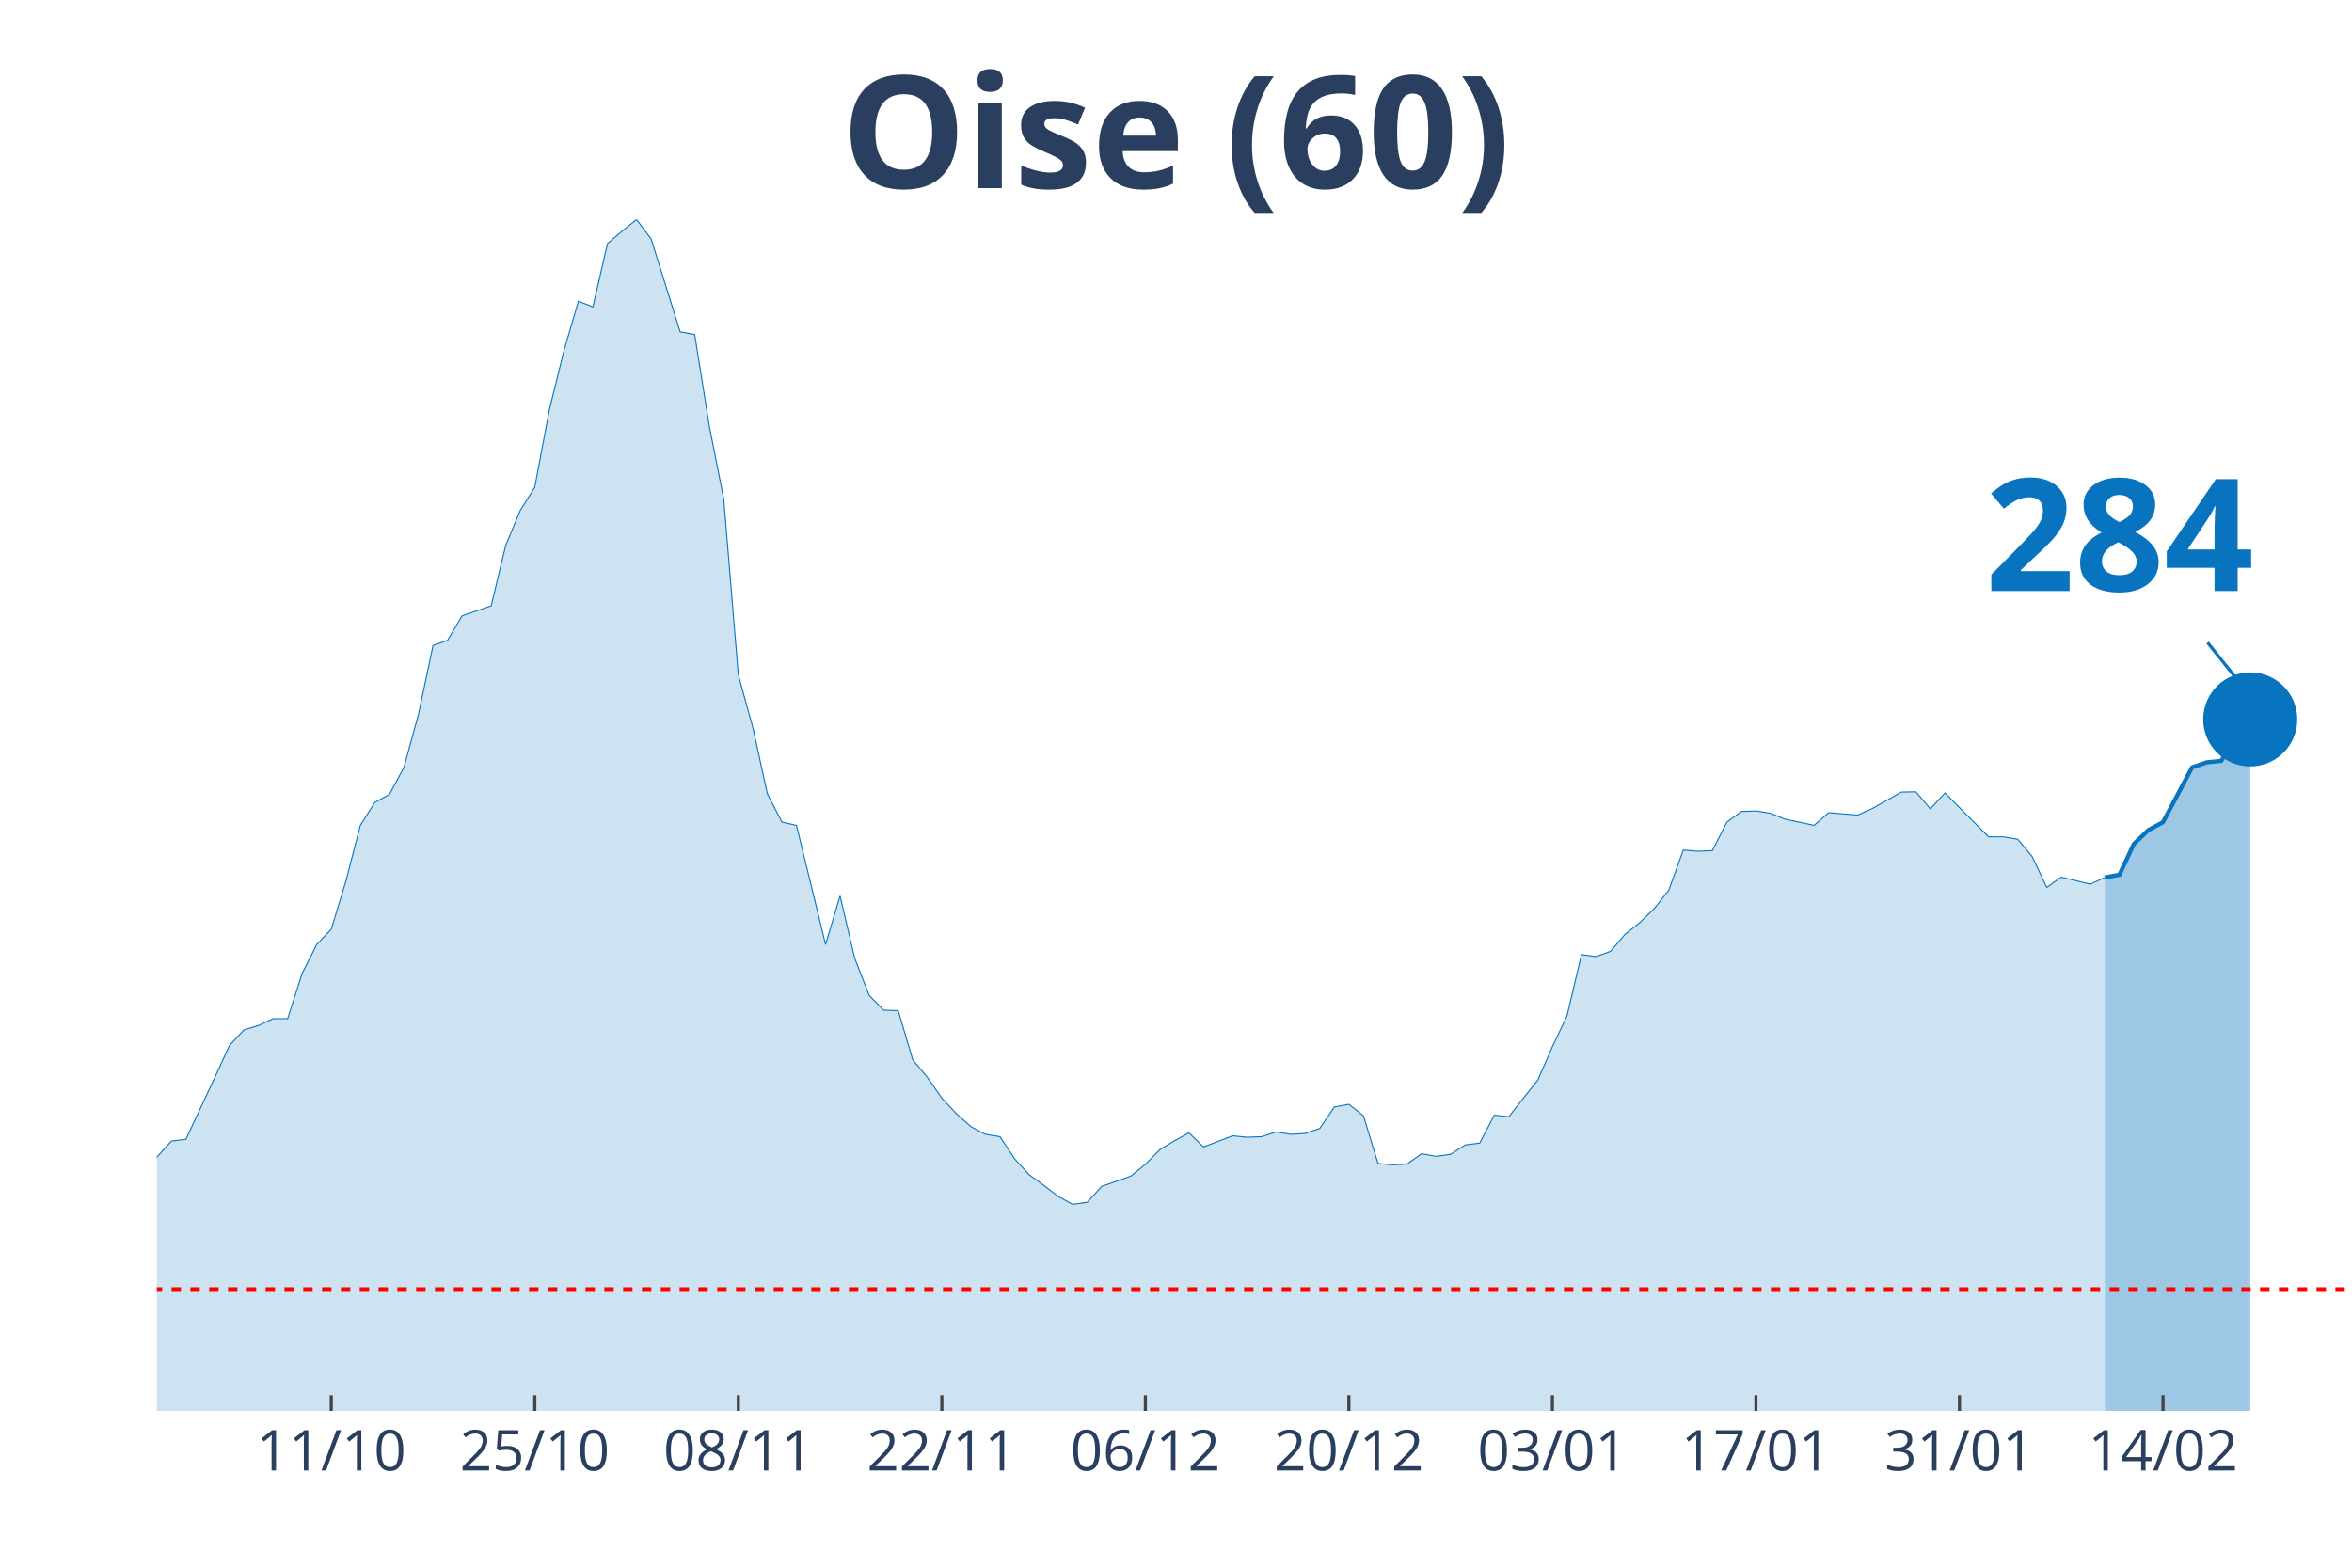
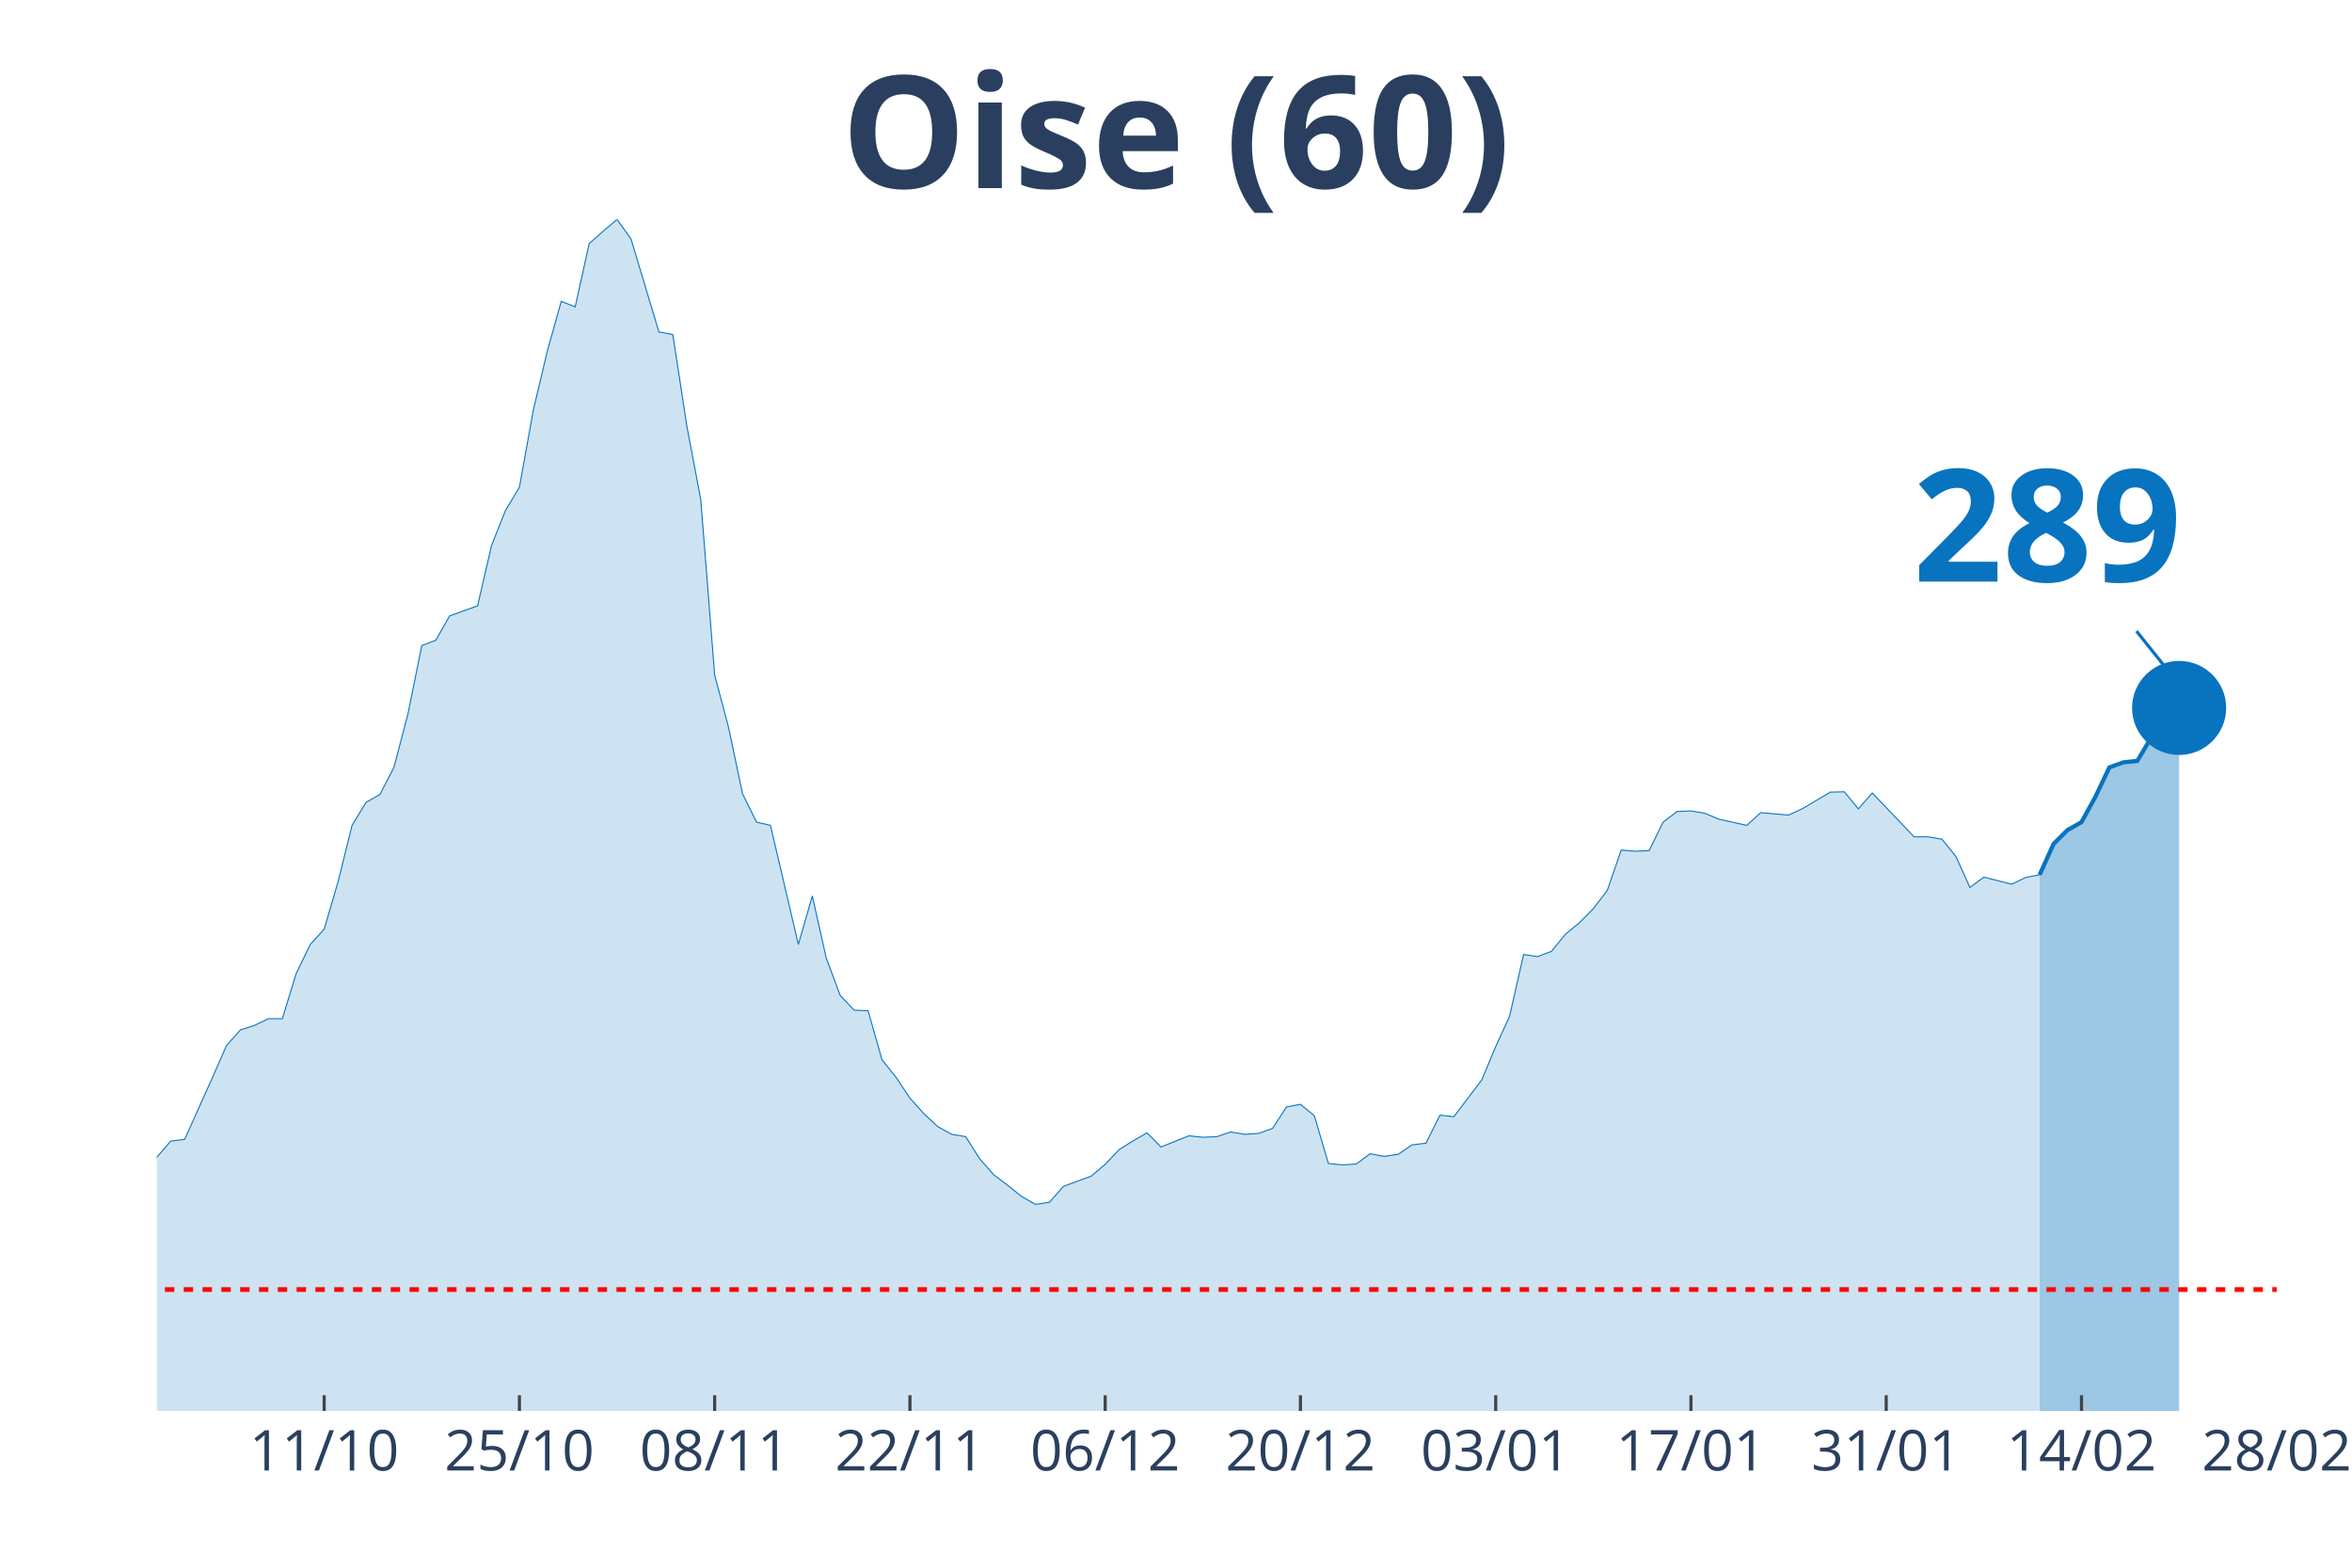
<svg xmlns="http://www.w3.org/2000/svg" class="main-svg" width="1125" height="750" style="" viewBox="0 0 750 500">
  <rect x="0" y="0" width="750" height="500" style="fill: rgb(0, 0, 0); fill-opacity: 0;" />
-   <defs id="defs-2257e2">
+   <defs id="defs-148f99">
    <g class="clips">
-       <clipPath id="clip2257e2xyplot" class="plotclip">
-         <rect width="700" height="380" />
+       <clipPath id="clip148f99xyplot" class="plotclip">
+         <rect width="676" height="380" />
      </clipPath>
-       <clipPath class="axesclip" id="clip2257e2x">
-         <rect x="50" y="0" width="700" height="500" />
+       <clipPath class="axesclip" id="clip148f99x">
+         <rect x="50" y="0" width="676" height="500" />
      </clipPath>
-       <clipPath class="axesclip" id="clip2257e2y">
+       <clipPath class="axesclip" id="clip148f99y">
        <rect x="0" y="70" width="750" height="380" />
      </clipPath>
-       <clipPath class="axesclip" id="clip2257e2xy">
-         <rect x="50" y="70" width="700" height="380" />
+       <clipPath class="axesclip" id="clip148f99xy">
+         <rect x="50" y="70" width="676" height="380" />
      </clipPath>
    </g>
    <g class="gradients" />
  </defs>
  <g class="bglayer">
-     <rect class="bg" x="50" y="70" width="700" height="380" style="fill: rgb(0, 0, 0); fill-opacity: 0; stroke-width: 0;" />
+     <rect class="bg" x="50" y="70" width="676" height="380" style="fill: rgb(0, 0, 0); fill-opacity: 0; stroke-width: 0;" />
  </g>
  <g class="layer-below">
    <g class="imagelayer" />
    <g class="shapelayer" />
  </g>
  <g class="cartesianlayer">
    <g class="subplot xy">
      <g class="layer-subplot">
        <g class="shapelayer" />
        <g class="imagelayer" />
      </g>
      <g class="gridlayer">
        <g class="x">
-           <path class="xgrid crisp" transform="translate(105.63,0)" d="M0,70v380" style="stroke: rgb(255, 255, 255); stroke-opacity: 1; stroke-width: 1px;" />
-           <path class="xgrid crisp" transform="translate(170.53,0)" d="M0,70v380" style="stroke: rgb(255, 255, 255); stroke-opacity: 1; stroke-width: 1px;" />
-           <path class="xgrid crisp" transform="translate(235.43,0)" d="M0,70v380" style="stroke: rgb(255, 255, 255); stroke-opacity: 1; stroke-width: 1px;" />
-           <path class="xgrid crisp" transform="translate(300.33,0)" d="M0,70v380" style="stroke: rgb(255, 255, 255); stroke-opacity: 1; stroke-width: 1px;" />
-           <path class="xgrid crisp" transform="translate(365.23,0)" d="M0,70v380" style="stroke: rgb(255, 255, 255); stroke-opacity: 1; stroke-width: 1px;" />
-           <path class="xgrid crisp" transform="translate(430.13,0)" d="M0,70v380" style="stroke: rgb(255, 255, 255); stroke-opacity: 1; stroke-width: 1px;" />
-           <path class="xgrid crisp" transform="translate(495.03,0)" d="M0,70v380" style="stroke: rgb(255, 255, 255); stroke-opacity: 1; stroke-width: 1px;" />
-           <path class="xgrid crisp" transform="translate(559.93,0)" d="M0,70v380" style="stroke: rgb(255, 255, 255); stroke-opacity: 1; stroke-width: 1px;" />
-           <path class="xgrid crisp" transform="translate(624.83,0)" d="M0,70v380" style="stroke: rgb(255, 255, 255); stroke-opacity: 1; stroke-width: 1px;" />
-           <path class="xgrid crisp" transform="translate(689.74,0)" d="M0,70v380" style="stroke: rgb(255, 255, 255); stroke-opacity: 1; stroke-width: 1px;" />
+           <path class="xgrid crisp" transform="translate(103.37,0)" d="M0,70v380" style="stroke: rgb(255, 255, 255); stroke-opacity: 1; stroke-width: 1px;" />
+           <path class="xgrid crisp" transform="translate(165.63,0)" d="M0,70v380" style="stroke: rgb(255, 255, 255); stroke-opacity: 1; stroke-width: 1px;" />
+           <path class="xgrid crisp" transform="translate(227.89,0)" d="M0,70v380" style="stroke: rgb(255, 255, 255); stroke-opacity: 1; stroke-width: 1px;" />
+           <path class="xgrid crisp" transform="translate(290.16,0)" d="M0,70v380" style="stroke: rgb(255, 255, 255); stroke-opacity: 1; stroke-width: 1px;" />
+           <path class="xgrid crisp" transform="translate(352.42,0)" d="M0,70v380" style="stroke: rgb(255, 255, 255); stroke-opacity: 1; stroke-width: 1px;" />
+           <path class="xgrid crisp" transform="translate(414.68,0)" d="M0,70v380" style="stroke: rgb(255, 255, 255); stroke-opacity: 1; stroke-width: 1px;" />
+           <path class="xgrid crisp" transform="translate(476.95,0)" d="M0,70v380" style="stroke: rgb(255, 255, 255); stroke-opacity: 1; stroke-width: 1px;" />
+           <path class="xgrid crisp" transform="translate(539.21,0)" d="M0,70v380" style="stroke: rgb(255, 255, 255); stroke-opacity: 1; stroke-width: 1px;" />
+           <path class="xgrid crisp" transform="translate(601.47,0)" d="M0,70v380" style="stroke: rgb(255, 255, 255); stroke-opacity: 1; stroke-width: 1px;" />
+           <path class="xgrid crisp" transform="translate(663.74,0)" d="M0,70v380" style="stroke: rgb(255, 255, 255); stroke-opacity: 1; stroke-width: 1px;" />
        </g>
        <g class="y" />
      </g>
      <g class="zerolinelayer" />
      <path class="xlines-below" />
      <path class="ylines-below" />
      <g class="overlines-below" />
      <g class="xaxislayer-below" />
      <g class="yaxislayer-below" />
      <g class="overaxes-below" />
-       <g class="plot" transform="translate(50, 70)" clip-path="url('#clip2257e2xyplot')">
+       <g class="plot" transform="translate(50, 70)" clip-path="url('#clip148f99xyplot')">
        <g class="scatterlayer mlayer">
-           <g class="trace scatter trace894539" style="stroke-miterlimit: 2;">
+           <g class="trace scatter trace953f96" style="stroke-miterlimit: 2;">
            <g class="fills">
              <g>
-                 <path class="js-fill" d="M621.19,380L-630.46,380L-630.46,372.3L-602.65,374.93L-598.01,375.31L-551.66,378.4L-547.02,377.94L-449.67,377.18L-445.03,377.28L-389.4,377.09L-384.77,376.81L-296.69,374.56L-292.05,375.12L-254.97,371.08L-250.33,371.18L-199.34,368.08L-194.7,366.02L-148.34,357.29L-143.71,353.82L-129.8,346.12L-125.17,344.62L-120.53,344.81L-115.89,340.58L-97.35,333.92L-92.72,331.1L-78.81,329.7L-74.17,327.07L-69.54,323.78L-64.9,322.56L-55.63,324.25L-50.99,319.37L-46.36,314.4L-41.72,299.1L-37.09,302.1L-32.45,302.67L-23.18,302.01L-18.54,303.32L-13.91,304.08L-9.27,316.56L-4.64,310.93L0,299.1L4.64,293.94L9.27,293.38L18.54,273.57L23.18,263.44L27.81,258.46L32.45,257.06L37.09,254.9L41.72,254.9L46.36,240.44L50.99,231.25L55.63,226.37L60.26,211.16L64.9,193.24L69.54,185.92L74.17,183.38L78.81,174.75L83.44,157.86L88.08,135.9L92.72,134.21L97.35,126.42L106.62,123.23L111.26,103.99L115.89,92.82L120.53,85.4L125.17,60.72L129.8,41.95L134.44,26.09L139.07,27.87L143.71,7.7L148.34,3.75L152.98,0L157.62,6.19L166.89,35.85L171.52,36.7L176.16,65.79L180.79,89.25L185.43,145.28L190.07,162.08L194.7,183.2L199.34,192.21L203.97,193.24L208.61,212.2L213.25,231.25L217.88,215.76L222.52,235.56L227.15,247.48L231.79,252.18L236.42,252.36L241.06,268.04L245.7,273.57L250.33,280.24L254.97,285.21L259.6,289.34L264.24,291.78L268.87,292.53L273.51,299.57L278.15,304.64L282.78,308.02L287.42,311.58L292.05,314.12L296.69,313.46L301.32,308.39L310.6,305.11L315.23,301.35L319.87,296.66L324.5,293.85L329.14,291.31L333.77,295.82L343.05,292.25L347.68,292.72L352.32,292.53L356.95,291.03L361.59,291.78L366.23,291.5L370.86,289.9L375.5,283.05L380.13,282.21L384.77,285.87L389.4,301.07L394.04,301.54L398.68,301.26L403.31,297.97L407.95,298.82L412.58,298.16L417.22,295.16L421.85,294.6L426.49,285.68L431.13,286.15L440.4,274.42L445.03,263.81L449.67,254.05L454.3,234.44L458.94,235.1L463.58,233.41L468.21,227.96L472.85,224.3L477.48,219.8L482.12,213.98L486.75,201.12L491.39,201.5L496.03,201.31L500.66,192.21L505.3,188.83L509.93,188.64L514.57,189.39L519.21,191.27L528.48,193.24L533.11,189.2L542.38,189.95L547.02,187.89L556.29,182.63L560.93,182.54L565.56,187.98L570.2,182.91L584.11,196.9L588.74,196.9L593.38,197.65L598.01,203.19L602.65,213.04L607.28,209.76L616.56,212.01L621.19,209.85" style="fill: rgb(8, 115, 191); fill-opacity: 0.2; stroke-width: 0;" />
+                 <path class="js-fill" d="M600.39,380L-604.84,380L-604.84,372.3L-578.16,374.93L-573.71,375.31L-529.24,378.4L-524.79,377.94L-431.39,377.18L-426.95,377.28L-373.58,377.09L-369.13,376.81L-289.08,375.4L-284.63,374.56L-266.84,373.15L-262.39,372.12L-217.92,370.61L-213.47,370.61L-195.68,368.93L-191.24,368.08L-182.34,365.27L-177.89,364.98L-160.11,360.2L-155.66,359.35L-142.32,357.29L-137.87,353.82L-124.53,346.12L-120.08,344.62L-115.63,344.81L-111.18,340.58L-93.39,333.92L-88.95,331.1L-75.61,329.7L-71.16,327.07L-66.71,323.78L-62.26,322.56L-53.37,324.25L-48.92,319.37L-44.47,314.4L-40.03,299.1L-35.58,302.1L-31.13,302.67L-22.24,302.01L-17.79,303.32L-13.34,304.08L-8.89,316.56L-4.45,310.93L0,299.1L4.45,293.94L8.89,293.38L17.79,273.57L22.24,263.44L26.68,258.46L31.13,257.06L35.58,254.9L40.03,254.9L44.47,240.44L48.92,231.25L53.37,226.37L57.82,211.16L62.26,193.24L66.71,185.92L71.16,183.38L75.61,174.75L80.05,157.86L84.5,135.9L88.95,134.21L93.39,126.42L102.29,123.23L106.74,103.99L111.18,92.82L115.63,85.4L120.08,60.72L124.53,41.95L128.97,26.09L133.42,27.87L137.87,7.7L142.32,3.75L146.76,0L151.21,6.19L160.11,35.85L164.55,36.7L169,65.79L173.45,89.25L177.89,145.28L182.34,162.08L186.79,183.2L191.24,192.21L195.68,193.24L200.13,212.2L204.58,231.25L209.03,215.76L213.47,235.56L217.92,247.48L222.37,252.18L226.82,252.36L231.26,268.04L235.71,273.57L240.16,280.24L244.61,285.21L249.05,289.34L253.5,291.78L257.95,292.53L262.39,299.57L266.84,304.64L271.29,308.02L275.74,311.58L280.18,314.12L284.63,313.46L289.08,308.39L297.97,305.11L302.42,301.35L306.87,296.66L311.32,293.85L315.76,291.31L320.21,295.82L329.11,292.25L333.55,292.72L338,292.53L342.45,291.03L346.89,291.78L351.34,291.5L355.79,289.9L360.24,283.05L364.68,282.21L369.13,285.87L373.58,301.07L378.03,301.54L382.47,301.26L386.92,297.97L391.37,298.82L395.82,298.16L400.26,295.16L404.71,294.6L409.16,285.68L413.61,286.15L422.5,274.42L426.95,263.81L431.39,254.05L435.84,234.44L440.29,235.1L444.74,233.41L449.18,227.96L453.63,224.3L458.08,219.8L462.53,213.98L466.97,201.12L471.42,201.5L475.87,201.31L480.32,192.21L484.76,188.83L489.21,188.64L493.66,189.39L498.11,191.27L507,193.24L511.45,189.2L520.34,189.95L524.79,187.89L533.68,182.63L538.13,182.54L542.58,187.98L547.03,182.91L560.37,196.9L564.82,196.9L569.26,197.65L573.71,203.19L578.16,213.04L582.61,209.76L591.5,212.01L595.95,209.85L600.39,209" style="fill: rgb(8, 115, 191); fill-opacity: 0.2; stroke-width: 0;" />
              </g>
            </g>
            <g class="errorbars" />
            <g class="lines">
-               <path class="js-line" d="M-630.46,372.3L-602.65,374.93L-598.01,375.31L-551.66,378.4L-547.02,377.94L-449.67,377.18L-445.03,377.28L-389.4,377.09L-384.77,376.81L-296.69,374.56L-292.05,375.12L-254.97,371.08L-250.33,371.18L-199.34,368.08L-194.7,366.02L-148.34,357.29L-143.71,353.82L-129.8,346.12L-125.17,344.62L-120.53,344.81L-115.89,340.58L-97.35,333.92L-92.72,331.1L-78.81,329.7L-74.17,327.07L-69.54,323.78L-64.9,322.56L-55.63,324.25L-50.99,319.37L-46.36,314.4L-41.72,299.1L-37.09,302.1L-32.45,302.67L-23.18,302.01L-18.54,303.32L-13.91,304.08L-9.27,316.56L-4.64,310.93L0,299.1L4.64,293.94L9.27,293.38L18.54,273.57L23.18,263.44L27.81,258.46L32.45,257.06L37.09,254.9L41.72,254.9L46.36,240.44L50.99,231.25L55.63,226.37L60.26,211.16L64.9,193.24L69.54,185.92L74.17,183.38L78.81,174.75L83.44,157.86L88.08,135.9L92.72,134.21L97.35,126.42L106.62,123.23L111.26,103.99L115.89,92.82L120.53,85.4L125.17,60.72L129.8,41.95L134.44,26.09L139.07,27.87L143.71,7.7L148.34,3.75L152.98,0L157.62,6.19L166.89,35.85L171.52,36.7L176.16,65.79L180.79,89.25L185.43,145.28L190.07,162.08L194.7,183.2L199.34,192.21L203.97,193.24L208.61,212.2L213.25,231.25L217.88,215.76L222.52,235.56L227.15,247.48L231.79,252.18L236.42,252.36L241.06,268.04L245.7,273.57L250.33,280.24L254.97,285.21L259.6,289.34L264.24,291.78L268.87,292.53L273.51,299.57L278.15,304.64L282.78,308.02L287.42,311.58L292.05,314.12L296.69,313.46L301.32,308.39L310.6,305.11L315.23,301.35L319.87,296.66L324.5,293.85L329.14,291.31L333.77,295.82L343.05,292.25L347.68,292.72L352.32,292.53L356.95,291.03L361.59,291.78L366.23,291.5L370.86,289.9L375.5,283.05L380.13,282.21L384.77,285.87L389.4,301.07L394.04,301.54L398.68,301.26L403.31,297.97L407.95,298.82L412.58,298.16L417.22,295.16L421.85,294.6L426.49,285.68L431.13,286.15L440.4,274.42L445.03,263.81L449.67,254.05L454.3,234.44L458.94,235.1L463.58,233.41L468.21,227.96L472.85,224.3L477.48,219.8L482.12,213.98L486.75,201.12L491.39,201.5L496.03,201.31L500.66,192.21L505.3,188.83L509.93,188.64L514.57,189.39L519.21,191.27L528.48,193.24L533.11,189.2L542.38,189.95L547.02,187.89L556.29,182.63L560.93,182.54L565.56,187.98L570.2,182.91L584.11,196.9L588.74,196.9L593.38,197.65L598.01,203.19L602.65,213.04L607.28,209.76L616.56,212.01L621.19,209.85" style="vector-effect: non-scaling-stroke; fill: none; stroke: rgb(8, 115, 191); stroke-opacity: 1; stroke-width: 0.5px; opacity: 1;" />
+               <path class="js-line" d="M-604.84,372.3L-578.16,374.93L-573.71,375.31L-529.24,378.4L-524.79,377.94L-431.39,377.18L-426.95,377.28L-373.58,377.09L-369.13,376.81L-289.08,375.4L-284.63,374.56L-266.84,373.15L-262.39,372.12L-217.92,370.61L-213.47,370.61L-195.68,368.93L-191.24,368.08L-182.34,365.27L-177.89,364.98L-160.11,360.2L-155.66,359.35L-142.32,357.29L-137.87,353.82L-124.53,346.12L-120.08,344.62L-115.63,344.81L-111.18,340.58L-93.39,333.92L-88.95,331.1L-75.61,329.7L-71.16,327.07L-66.71,323.78L-62.26,322.56L-53.37,324.25L-48.92,319.37L-44.47,314.4L-40.03,299.1L-35.58,302.1L-31.13,302.67L-22.24,302.01L-17.79,303.32L-13.34,304.08L-8.89,316.56L-4.45,310.93L0,299.1L4.45,293.94L8.89,293.38L17.79,273.57L22.24,263.44L26.68,258.46L31.13,257.06L35.58,254.9L40.03,254.9L44.47,240.44L48.92,231.25L53.37,226.37L57.82,211.16L62.26,193.24L66.71,185.92L71.16,183.38L75.61,174.75L80.05,157.86L84.5,135.9L88.95,134.21L93.39,126.42L102.29,123.23L106.74,103.99L111.18,92.82L115.63,85.4L120.08,60.72L124.53,41.95L128.97,26.09L133.42,27.87L137.87,7.7L142.32,3.75L146.76,0L151.21,6.19L160.11,35.85L164.55,36.7L169,65.79L173.45,89.25L177.89,145.28L182.34,162.08L186.79,183.2L191.24,192.21L195.68,193.24L200.13,212.2L204.58,231.25L209.03,215.76L213.47,235.56L217.92,247.48L222.37,252.18L226.82,252.36L231.26,268.04L235.71,273.57L240.16,280.24L244.61,285.21L249.05,289.34L253.5,291.78L257.95,292.53L262.39,299.57L266.84,304.64L271.29,308.02L275.74,311.58L280.18,314.12L284.63,313.46L289.08,308.39L297.97,305.11L302.42,301.35L306.87,296.66L311.32,293.85L315.76,291.31L320.21,295.82L329.11,292.25L333.55,292.72L338,292.53L342.45,291.03L346.89,291.78L351.34,291.5L355.79,289.9L360.24,283.05L364.68,282.21L369.13,285.87L373.58,301.07L378.03,301.54L382.47,301.26L386.92,297.97L391.37,298.82L395.82,298.16L400.26,295.16L404.71,294.6L409.16,285.68L413.61,286.15L422.5,274.42L426.95,263.81L431.39,254.05L435.84,234.44L440.29,235.1L444.74,233.41L449.18,227.96L453.63,224.3L458.08,219.8L462.53,213.98L466.97,201.12L471.42,201.5L475.87,201.31L480.32,192.21L484.76,188.83L489.21,188.64L493.66,189.39L498.11,191.27L507,193.24L511.45,189.2L520.34,189.95L524.79,187.89L533.68,182.63L538.13,182.54L542.58,187.98L547.03,182.91L560.37,196.9L564.82,196.9L569.26,197.65L573.71,203.19L578.16,213.04L582.61,209.76L591.5,212.01L595.95,209.85L600.39,209" style="vector-effect: non-scaling-stroke; fill: none; stroke: rgb(8, 115, 191); stroke-opacity: 1; stroke-width: 0.5px; opacity: 1;" />
            </g>
            <g class="points" />
            <g class="text" />
          </g>
-           <g class="trace scatter trace823930" style="stroke-miterlimit: 2;">
+           <g class="trace scatter trace6f2239" style="stroke-miterlimit: 2;">
            <g class="fills">
              <g>
-                 <path class="js-fill" d="M667.55,380L621.19,380L621.19,209.85L625.83,209L630.46,199.15L635.1,194.74L639.74,192.21L649.01,174.75L653.64,173.15L658.28,172.68L662.91,165.36L667.55,159.45" style="fill: rgb(8, 115, 191); fill-opacity: 0.4; stroke-width: 0;" />
+                 <path class="js-fill" d="M644.87,380L600.39,380L600.39,209L604.84,199.15L609.29,194.74L613.74,192.21L618.18,184.13L622.63,174.75L627.08,173.15L631.53,172.68L635.97,165.27L640.42,158.98L644.87,155.79" style="fill: rgb(8, 115, 191); fill-opacity: 0.4; stroke-width: 0;" />
              </g>
            </g>
            <g class="errorbars" />
            <g class="lines">
-               <path class="js-line" d="M621.19,209.85L625.83,209L630.46,199.15L635.1,194.74L639.74,192.21L649.01,174.75L653.64,173.15L658.28,172.68L662.91,165.36L667.55,159.45" style="vector-effect: non-scaling-stroke; fill: none; stroke: rgb(8, 115, 191); stroke-opacity: 1; stroke-width: 2px; opacity: 1;" />
+               <path class="js-line" d="M600.39,209L604.84,199.15L609.29,194.74L613.74,192.21L618.18,184.13L622.63,174.75L627.08,173.15L631.53,172.68L635.97,165.27L640.42,158.98L644.87,155.79" style="vector-effect: non-scaling-stroke; fill: none; stroke: rgb(8, 115, 191); stroke-opacity: 1; stroke-width: 2px; opacity: 1;" />
            </g>
            <g class="points" />
            <g class="text" />
          </g>
-           <g class="trace scatter trace279e3e" style="stroke-miterlimit: 2; opacity: 1;">
+           <g class="trace scatter trace4114db" style="stroke-miterlimit: 2; opacity: 1;">
            <g class="fills" />
            <g class="errorbars" />
            <g class="lines" />
            <g class="points">
-               <path class="point" transform="translate(667.55,159.45)" d="M15,0A15,15 0 1,1 0,-15A15,15 0 0,1 15,0Z" style="opacity: 1; stroke-width: 0px; fill: rgb(8, 115, 191); fill-opacity: 1;" />
+               <path class="point" transform="translate(644.87,155.79)" d="M15,0A15,15 0 1,1 0,-15A15,15 0 0,1 15,0Z" style="opacity: 1; stroke-width: 0px; fill: rgb(8, 115, 191); fill-opacity: 1;" />
            </g>
            <g class="text" />
          </g>
        </g>
      </g>
      <g class="overplot" />
      <path class="xlines-above crisp" style="fill: none; stroke-width: 1px; stroke: rgb(0, 0, 0); stroke-opacity: 0;" d="" />
      <path class="ylines-above crisp" style="fill: none;" d="M0,0" />
      <g class="overlines-above" />
      <g class="xaxislayer-above">
-         <path class="xtick ticks crisp" d="M0,450v-5" transform="translate(105.63,0)" style="stroke: rgb(68, 68, 68); stroke-opacity: 1; stroke-width: 1px;" />
-         <path class="xtick ticks crisp" d="M0,450v-5" transform="translate(170.53,0)" style="stroke: rgb(68, 68, 68); stroke-opacity: 1; stroke-width: 1px;" />
-         <path class="xtick ticks crisp" d="M0,450v-5" transform="translate(235.43,0)" style="stroke: rgb(68, 68, 68); stroke-opacity: 1; stroke-width: 1px;" />
-         <path class="xtick ticks crisp" d="M0,450v-5" transform="translate(300.33,0)" style="stroke: rgb(68, 68, 68); stroke-opacity: 1; stroke-width: 1px;" />
-         <path class="xtick ticks crisp" d="M0,450v-5" transform="translate(365.23,0)" style="stroke: rgb(68, 68, 68); stroke-opacity: 1; stroke-width: 1px;" />
-         <path class="xtick ticks crisp" d="M0,450v-5" transform="translate(430.13,0)" style="stroke: rgb(68, 68, 68); stroke-opacity: 1; stroke-width: 1px;" />
-         <path class="xtick ticks crisp" d="M0,450v-5" transform="translate(495.03,0)" style="stroke: rgb(68, 68, 68); stroke-opacity: 1; stroke-width: 1px;" />
-         <path class="xtick ticks crisp" d="M0,450v-5" transform="translate(559.93,0)" style="stroke: rgb(68, 68, 68); stroke-opacity: 1; stroke-width: 1px;" />
-         <path class="xtick ticks crisp" d="M0,450v-5" transform="translate(624.83,0)" style="stroke: rgb(68, 68, 68); stroke-opacity: 1; stroke-width: 1px;" />
-         <path class="xtick ticks crisp" d="M0,450v-5" transform="translate(689.74,0)" style="stroke: rgb(68, 68, 68); stroke-opacity: 1; stroke-width: 1px;" />
+         <path class="xtick ticks crisp" d="M0,450v-5" transform="translate(103.37,0)" style="stroke: rgb(68, 68, 68); stroke-opacity: 1; stroke-width: 1px;" />
+         <path class="xtick ticks crisp" d="M0,450v-5" transform="translate(165.63,0)" style="stroke: rgb(68, 68, 68); stroke-opacity: 1; stroke-width: 1px;" />
+         <path class="xtick ticks crisp" d="M0,450v-5" transform="translate(227.89,0)" style="stroke: rgb(68, 68, 68); stroke-opacity: 1; stroke-width: 1px;" />
+         <path class="xtick ticks crisp" d="M0,450v-5" transform="translate(290.16,0)" style="stroke: rgb(68, 68, 68); stroke-opacity: 1; stroke-width: 1px;" />
+         <path class="xtick ticks crisp" d="M0,450v-5" transform="translate(352.42,0)" style="stroke: rgb(68, 68, 68); stroke-opacity: 1; stroke-width: 1px;" />
+         <path class="xtick ticks crisp" d="M0,450v-5" transform="translate(414.68,0)" style="stroke: rgb(68, 68, 68); stroke-opacity: 1; stroke-width: 1px;" />
+         <path class="xtick ticks crisp" d="M0,450v-5" transform="translate(476.95,0)" style="stroke: rgb(68, 68, 68); stroke-opacity: 1; stroke-width: 1px;" />
+         <path class="xtick ticks crisp" d="M0,450v-5" transform="translate(539.21,0)" style="stroke: rgb(68, 68, 68); stroke-opacity: 1; stroke-width: 1px;" />
+         <path class="xtick ticks crisp" d="M0,450v-5" transform="translate(601.47,0)" style="stroke: rgb(68, 68, 68); stroke-opacity: 1; stroke-width: 1px;" />
+         <path class="xtick ticks crisp" d="M0,450v-5" transform="translate(663.74,0)" style="stroke: rgb(68, 68, 68); stroke-opacity: 1; stroke-width: 1px;" />
        <g class="xtick">
-           <text text-anchor="middle" x="0" y="469" transform="translate(105.63,0)" style="font-family: 'Open Sans', verdana, arial, sans-serif; font-size: 18px; fill: rgb(42, 63, 95); fill-opacity: 1; white-space: pre;">11/10</text>
+           <text text-anchor="middle" x="0" y="469" transform="translate(103.37,0)" style="font-family: 'Open Sans', verdana, arial, sans-serif; font-size: 18px; fill: rgb(42, 63, 95); fill-opacity: 1; white-space: pre;">11/10</text>
        </g>
        <g class="xtick">
-           <text text-anchor="middle" x="0" y="469" transform="translate(170.53,0)" style="font-family: 'Open Sans', verdana, arial, sans-serif; font-size: 18px; fill: rgb(42, 63, 95); fill-opacity: 1; white-space: pre;">25/10</text>
+           <text text-anchor="middle" x="0" y="469" transform="translate(165.63,0)" style="font-family: 'Open Sans', verdana, arial, sans-serif; font-size: 18px; fill: rgb(42, 63, 95); fill-opacity: 1; white-space: pre;">25/10</text>
        </g>
        <g class="xtick">
-           <text text-anchor="middle" x="0" y="469" transform="translate(235.43,0)" style="font-family: 'Open Sans', verdana, arial, sans-serif; font-size: 18px; fill: rgb(42, 63, 95); fill-opacity: 1; white-space: pre;">08/11</text>
+           <text text-anchor="middle" x="0" y="469" transform="translate(227.89,0)" style="font-family: 'Open Sans', verdana, arial, sans-serif; font-size: 18px; fill: rgb(42, 63, 95); fill-opacity: 1; white-space: pre;">08/11</text>
        </g>
        <g class="xtick">
-           <text text-anchor="middle" x="0" y="469" transform="translate(300.33,0)" style="font-family: 'Open Sans', verdana, arial, sans-serif; font-size: 18px; fill: rgb(42, 63, 95); fill-opacity: 1; white-space: pre;">22/11</text>
+           <text text-anchor="middle" x="0" y="469" transform="translate(290.16,0)" style="font-family: 'Open Sans', verdana, arial, sans-serif; font-size: 18px; fill: rgb(42, 63, 95); fill-opacity: 1; white-space: pre;">22/11</text>
        </g>
        <g class="xtick">
-           <text text-anchor="middle" x="0" y="469" transform="translate(365.23,0)" style="font-family: 'Open Sans', verdana, arial, sans-serif; font-size: 18px; fill: rgb(42, 63, 95); fill-opacity: 1; white-space: pre;">06/12</text>
+           <text text-anchor="middle" x="0" y="469" transform="translate(352.42,0)" style="font-family: 'Open Sans', verdana, arial, sans-serif; font-size: 18px; fill: rgb(42, 63, 95); fill-opacity: 1; white-space: pre;">06/12</text>
        </g>
        <g class="xtick">
-           <text text-anchor="middle" x="0" y="469" transform="translate(430.13,0)" style="font-family: 'Open Sans', verdana, arial, sans-serif; font-size: 18px; fill: rgb(42, 63, 95); fill-opacity: 1; white-space: pre;">20/12</text>
+           <text text-anchor="middle" x="0" y="469" transform="translate(414.68,0)" style="font-family: 'Open Sans', verdana, arial, sans-serif; font-size: 18px; fill: rgb(42, 63, 95); fill-opacity: 1; white-space: pre;">20/12</text>
        </g>
        <g class="xtick">
-           <text text-anchor="middle" x="0" y="469" transform="translate(495.03,0)" style="font-family: 'Open Sans', verdana, arial, sans-serif; font-size: 18px; fill: rgb(42, 63, 95); fill-opacity: 1; white-space: pre;">03/01</text>
+           <text text-anchor="middle" x="0" y="469" transform="translate(476.95,0)" style="font-family: 'Open Sans', verdana, arial, sans-serif; font-size: 18px; fill: rgb(42, 63, 95); fill-opacity: 1; white-space: pre;">03/01</text>
        </g>
        <g class="xtick">
-           <text text-anchor="middle" x="0" y="469" transform="translate(559.93,0)" style="font-family: 'Open Sans', verdana, arial, sans-serif; font-size: 18px; fill: rgb(42, 63, 95); fill-opacity: 1; white-space: pre;">17/01</text>
+           <text text-anchor="middle" x="0" y="469" transform="translate(539.21,0)" style="font-family: 'Open Sans', verdana, arial, sans-serif; font-size: 18px; fill: rgb(42, 63, 95); fill-opacity: 1; white-space: pre;">17/01</text>
        </g>
        <g class="xtick">
-           <text text-anchor="middle" x="0" y="469" transform="translate(624.83,0)" style="font-family: 'Open Sans', verdana, arial, sans-serif; font-size: 18px; fill: rgb(42, 63, 95); fill-opacity: 1; white-space: pre;">31/01</text>
+           <text text-anchor="middle" x="0" y="469" transform="translate(601.47,0)" style="font-family: 'Open Sans', verdana, arial, sans-serif; font-size: 18px; fill: rgb(42, 63, 95); fill-opacity: 1; white-space: pre;">31/01</text>
        </g>
        <g class="xtick">
-           <text text-anchor="middle" x="0" y="469" transform="translate(689.74,0)" style="font-family: 'Open Sans', verdana, arial, sans-serif; font-size: 18px; fill: rgb(42, 63, 95); fill-opacity: 1; white-space: pre;">14/02</text>
+           <text text-anchor="middle" x="0" y="469" transform="translate(663.74,0)" style="font-family: 'Open Sans', verdana, arial, sans-serif; font-size: 18px; fill: rgb(42, 63, 95); fill-opacity: 1; white-space: pre;">14/02</text>
+         </g>
+         <g class="xtick">
+           <text text-anchor="middle" x="0" y="469" transform="translate(726,0)" style="font-family: 'Open Sans', verdana, arial, sans-serif; font-size: 18px; fill: rgb(42, 63, 95); fill-opacity: 1; white-space: pre;">28/02</text>
        </g>
      </g>
      <g class="yaxislayer-above" />
      <g class="overaxes-above" />
    </g>
  </g>
  <g class="polarlayer" />
  <g class="ternarylayer" />
  <g class="geolayer" />
  <g class="funnelarealayer" />
  <g class="pielayer" />
  <g class="treemaplayer" />
  <g class="sunburstlayer" />
  <g class="glimages" />
-   <defs id="topdefs-2257e2">
+   <defs id="topdefs-148f99">
    <g class="clips" />
  </defs>
  <g class="layer-above">
    <g class="imagelayer" />
    <g class="shapelayer">
-       <path data-index="0" fill-rule="evenodd" d="M-2555.3,411.28L833.44,411.28" clip-path="url('#clip2257e2xy')" style="opacity: 1; stroke: rgb(255, 0, 0); stroke-opacity: 1; fill: rgb(0, 0, 0); fill-opacity: 0; stroke-dasharray: 3px, 3px; stroke-width: 1.5px;" />
+       <path data-index="0" fill-rule="evenodd" d="M-2449.42,411.28L801.61,411.28" clip-path="url('#clip148f99xy')" style="opacity: 1; stroke: rgb(255, 0, 0); stroke-opacity: 1; fill: rgb(0, 0, 0); fill-opacity: 0; stroke-dasharray: 3px, 3px; stroke-width: 1.5px;" />
    </g>
  </g>
  <g class="infolayer">
    <g class="g-gtitle">
      <text class="gtitle" x="375" y="25" text-anchor="middle" dy="0.7em" style="font-family: 'Open Sans', verdana, arial, sans-serif; font-size: 50px; fill: rgb(42, 63, 95); opacity: 1; font-weight: normal; white-space: pre;">
        <tspan style="font-weight:bold">Oise (60)</tspan>
      </text>
    </g>
    <g class="g-xtitle" />
    <g class="annotation" data-index="0" style="opacity: 1;">
-       <g class="annotation-text-g" transform="rotate(0,675.55,169.45)">
-         <g class="cursor-pointer" transform="translate(618, 133)">
+       <g class="annotation-text-g" transform="rotate(0,652.87,165.79)">
+         <g class="cursor-pointer" transform="translate(595, 130)">
          <rect class="bg" x="0.5" y="0.5" width="115" height="71" style="stroke-width: 1px; stroke: rgb(0, 0, 0); stroke-opacity: 0; fill: rgb(255, 255, 255); fill-opacity: 0.6;" />
          <text class="annotation-text" text-anchor="middle" x="57.812" y="55.5" style="font-family: 'Open Sans', verdana, arial, sans-serif; font-size: 50px; fill: rgb(8, 115, 191); fill-opacity: 1; white-space: pre;">
-             <tspan style="font-weight:bold">284 </tspan>
+             <tspan style="font-weight:bold">289 </tspan>
          </text>
        </g>
      </g>
      <g class="annotation-arrow-g" style="opacity: 1;">
-         <path d="M703.95,204.95L715.55,219.45" style="stroke-width: 1px; stroke: rgb(8, 115, 191); stroke-opacity: 1; stroke-dasharray: 0px, 0px, 18.569px, 18.569px;" />
+         <path d="M681.27,201.29L692.87,215.79" style="stroke-width: 1px; stroke: rgb(8, 115, 191); stroke-opacity: 1; stroke-dasharray: 0px, 0px, 18.569px, 18.569px;" />
      </g>
    </g>
  </g>
</svg>
